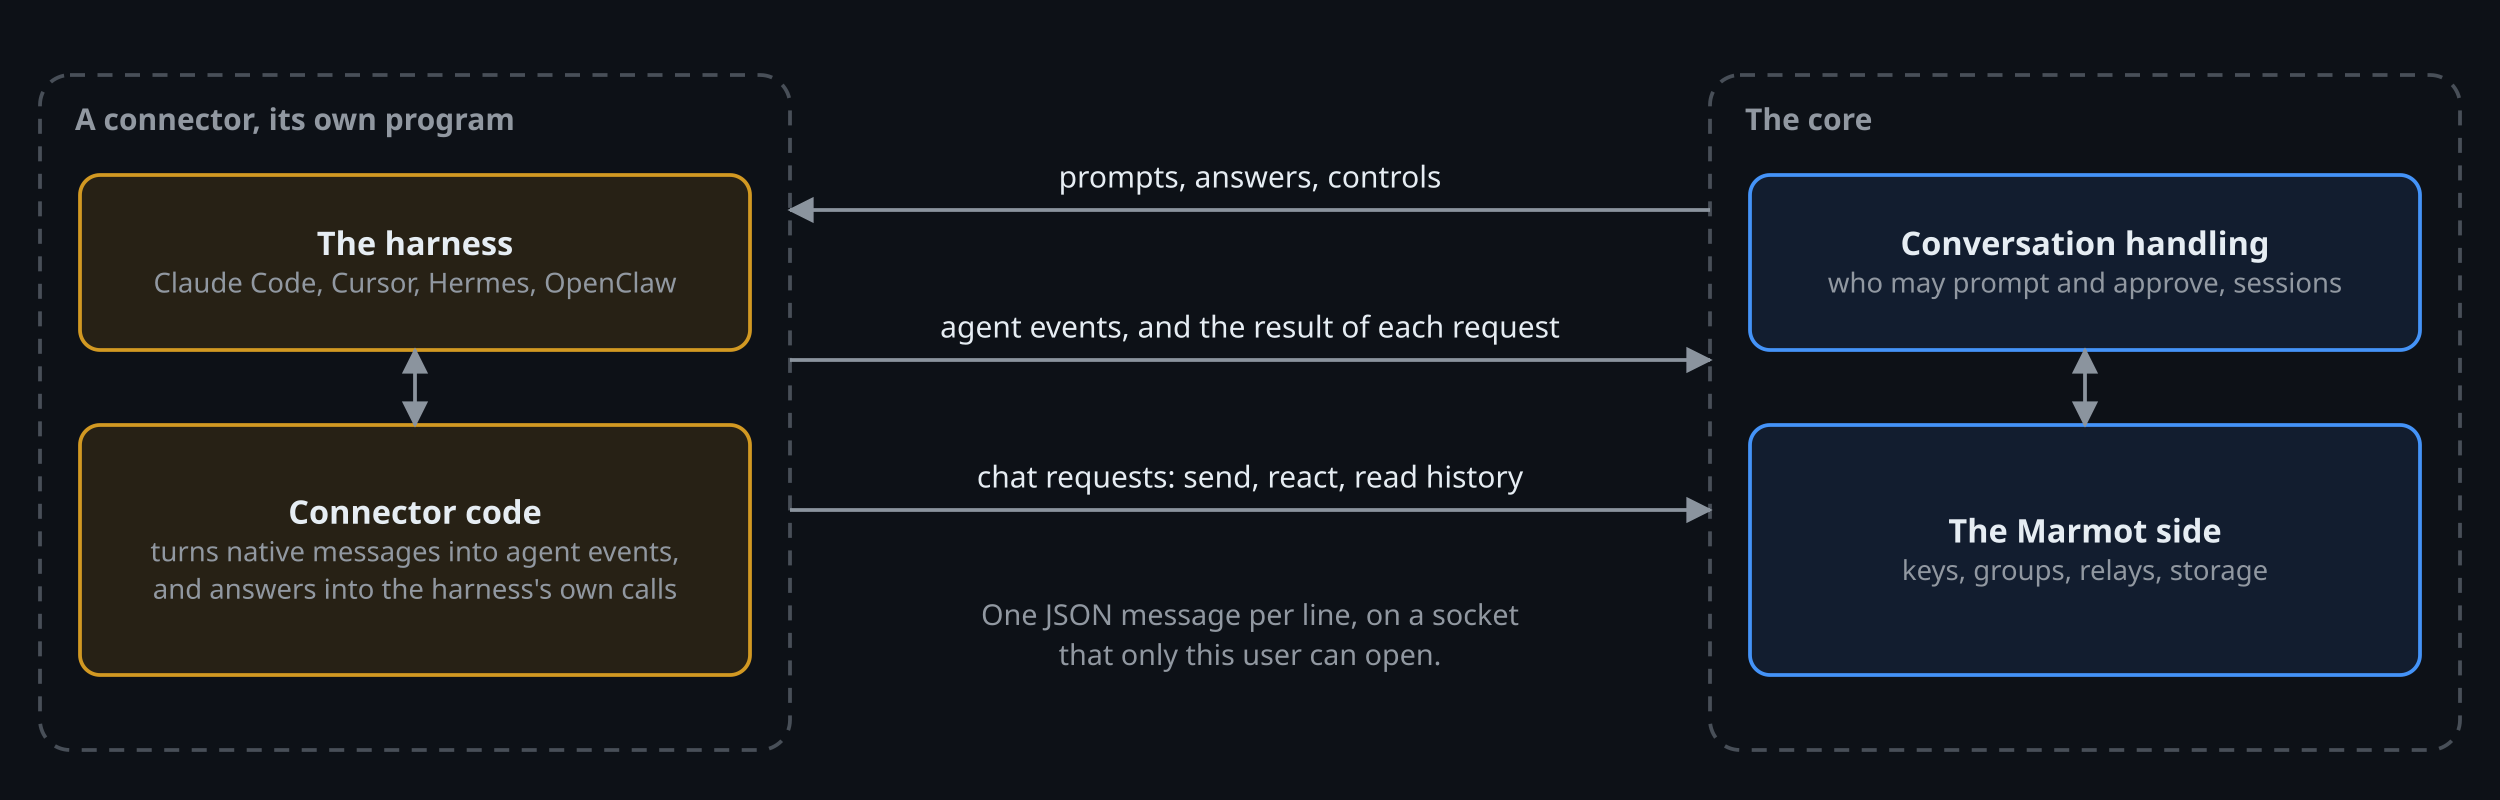
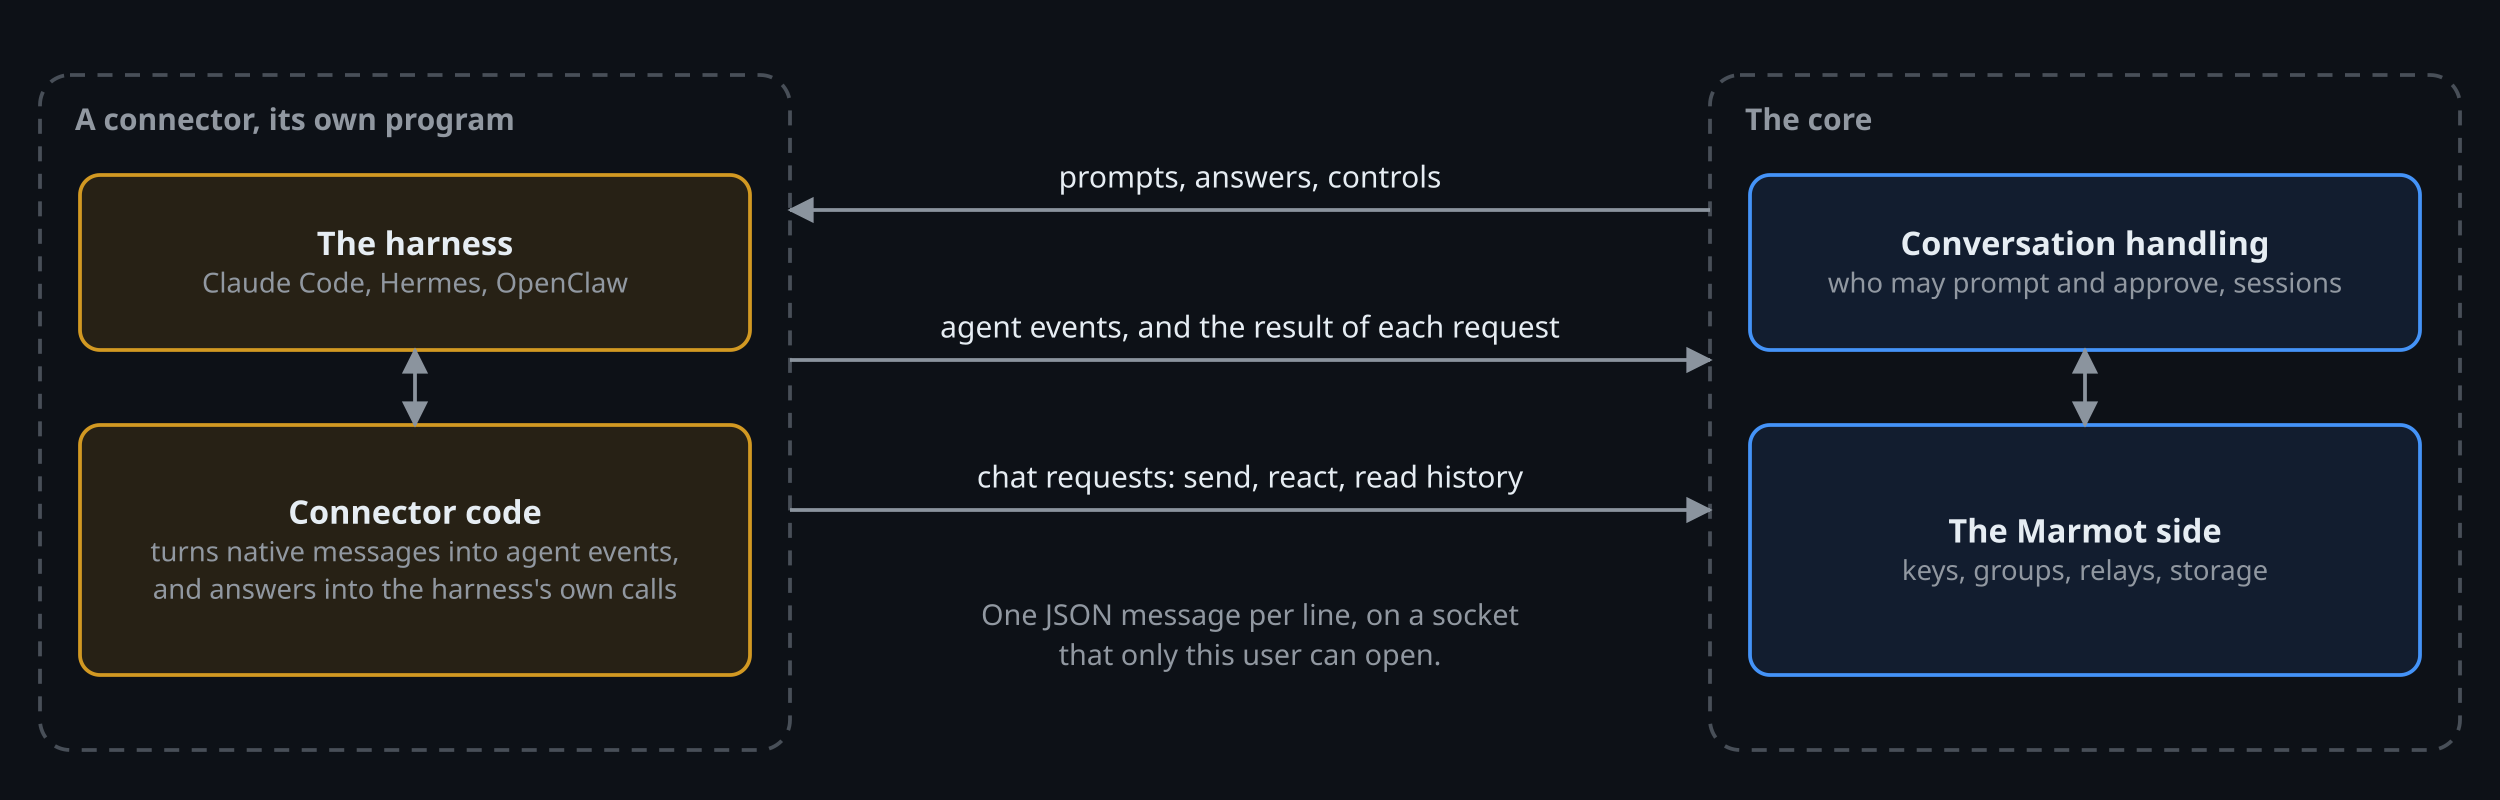
<svg xmlns="http://www.w3.org/2000/svg" viewBox="0 0 1000 320" width="1000" height="320" role="img" aria-label="A connector and the core exchange messages over a local socket. The core sends prompts, answers and controls. The connector sends agent events and, for agents that act in the chat, chat requests. Keys, relays and group state stay in the core.">
  <defs>
    <marker id="arrow" viewBox="0 0 10 10" refX="9" refY="5" markerWidth="7" markerHeight="7" orient="auto-start-reverse">
      <path d="M0,0 L10,5 L0,10 z" fill="#8b949e" />
    </marker>
  </defs>
  <rect width="1000" height="320" fill="#0d1117" />
  <rect x="16" y="30" width="300" height="270" rx="12" fill="none" stroke="#484f58" stroke-width="1.5" stroke-dasharray="6 5" />
  <text x="30" y="52" font-family="-apple-system, BlinkMacSystemFont, 'Segoe UI', 'Noto Sans', Helvetica, Arial, sans-serif" font-size="12" font-weight="600" fill="#9198a1" text-anchor="start">A connector, its own program</text>
  <rect x="32" y="70" width="268" height="70" rx="8" fill="#272115" stroke="#d29922" stroke-width="1.5" />
  <text x="166.0" y="102.0" font-family="-apple-system, BlinkMacSystemFont, 'Segoe UI', 'Noto Sans', Helvetica, Arial, sans-serif" font-size="13" font-weight="600" fill="#e6edf3" text-anchor="middle">The harness</text>
-   <text x="166.0" y="117.0" font-family="-apple-system, BlinkMacSystemFont, 'Segoe UI', 'Noto Sans', Helvetica, Arial, sans-serif" font-size="11" font-weight="400" fill="#9198a1" text-anchor="middle">Claude Code, Cursor, Hermes, OpenClaw</text>
+   <text x="166.0" y="117.0" font-family="-apple-system, BlinkMacSystemFont, 'Segoe UI', 'Noto Sans', Helvetica, Arial, sans-serif" font-size="11" font-weight="400" fill="#9198a1" text-anchor="middle">Claude Code, Hermes, OpenClaw</text>
  <rect x="32" y="170" width="268" height="100" rx="8" fill="#272115" stroke="#d29922" stroke-width="1.5" />
  <text x="166.0" y="209.5" font-family="-apple-system, BlinkMacSystemFont, 'Segoe UI', 'Noto Sans', Helvetica, Arial, sans-serif" font-size="13" font-weight="600" fill="#e6edf3" text-anchor="middle">Connector code</text>
  <text x="166.0" y="224.5" font-family="-apple-system, BlinkMacSystemFont, 'Segoe UI', 'Noto Sans', Helvetica, Arial, sans-serif" font-size="11" font-weight="400" fill="#9198a1" text-anchor="middle">turns native messages into agent events,</text>
  <text x="166.0" y="239.5" font-family="-apple-system, BlinkMacSystemFont, 'Segoe UI', 'Noto Sans', Helvetica, Arial, sans-serif" font-size="11" font-weight="400" fill="#9198a1" text-anchor="middle">and answers into the harness's own calls</text>
  <polyline points="166,140 166,170" fill="none" stroke="#8b949e" stroke-width="1.5" marker-end="url(#arrow)" marker-start="url(#arrow)" />
  <rect x="684" y="30" width="300" height="270" rx="12" fill="none" stroke="#484f58" stroke-width="1.5" stroke-dasharray="6 5" />
  <text x="698" y="52" font-family="-apple-system, BlinkMacSystemFont, 'Segoe UI', 'Noto Sans', Helvetica, Arial, sans-serif" font-size="12" font-weight="600" fill="#9198a1" text-anchor="start">The core</text>
  <rect x="700" y="70" width="268" height="70" rx="8" fill="#121d2f" stroke="#4493f8" stroke-width="1.5" />
  <text x="834.0" y="102.0" font-family="-apple-system, BlinkMacSystemFont, 'Segoe UI', 'Noto Sans', Helvetica, Arial, sans-serif" font-size="13" font-weight="600" fill="#e6edf3" text-anchor="middle">Conversation handling</text>
  <text x="834.0" y="117.0" font-family="-apple-system, BlinkMacSystemFont, 'Segoe UI', 'Noto Sans', Helvetica, Arial, sans-serif" font-size="11" font-weight="400" fill="#9198a1" text-anchor="middle">who may prompt and approve, sessions</text>
  <rect x="700" y="170" width="268" height="100" rx="8" fill="#121d2f" stroke="#4493f8" stroke-width="1.5" />
  <text x="834.0" y="217.0" font-family="-apple-system, BlinkMacSystemFont, 'Segoe UI', 'Noto Sans', Helvetica, Arial, sans-serif" font-size="13" font-weight="600" fill="#e6edf3" text-anchor="middle">The Marmot side</text>
  <text x="834.0" y="232.0" font-family="-apple-system, BlinkMacSystemFont, 'Segoe UI', 'Noto Sans', Helvetica, Arial, sans-serif" font-size="11" font-weight="400" fill="#9198a1" text-anchor="middle">keys, groups, relays, storage</text>
  <polyline points="834,140 834,170" fill="none" stroke="#8b949e" stroke-width="1.5" marker-end="url(#arrow)" marker-start="url(#arrow)" />
  <polyline points="684,84 316,84" fill="none" stroke="#8b949e" stroke-width="1.5" marker-end="url(#arrow)" />
  <text x="500" y="75" font-family="-apple-system, BlinkMacSystemFont, 'Segoe UI', 'Noto Sans', Helvetica, Arial, sans-serif" font-size="12" font-weight="400" fill="#e6edf3" text-anchor="middle">prompts, answers, controls</text>
  <polyline points="316,144 684,144" fill="none" stroke="#8b949e" stroke-width="1.5" marker-end="url(#arrow)" />
  <text x="500" y="135" font-family="-apple-system, BlinkMacSystemFont, 'Segoe UI', 'Noto Sans', Helvetica, Arial, sans-serif" font-size="12" font-weight="400" fill="#e6edf3" text-anchor="middle">agent events, and the result of each request</text>
  <polyline points="316,204 684,204" fill="none" stroke="#8b949e" stroke-width="1.5" marker-end="url(#arrow)" />
  <text x="500" y="195" font-family="-apple-system, BlinkMacSystemFont, 'Segoe UI', 'Noto Sans', Helvetica, Arial, sans-serif" font-size="12" font-weight="400" fill="#e6edf3" text-anchor="middle">chat requests: send, react, read history</text>
  <text x="500" y="250" font-family="-apple-system, BlinkMacSystemFont, 'Segoe UI', 'Noto Sans', Helvetica, Arial, sans-serif" font-size="11.5" font-weight="400" fill="#9198a1" text-anchor="middle">One JSON message per line, on a socket</text>
  <text x="500" y="266" font-family="-apple-system, BlinkMacSystemFont, 'Segoe UI', 'Noto Sans', Helvetica, Arial, sans-serif" font-size="11.5" font-weight="400" fill="#9198a1" text-anchor="middle">that only this user can open.</text>
</svg>
